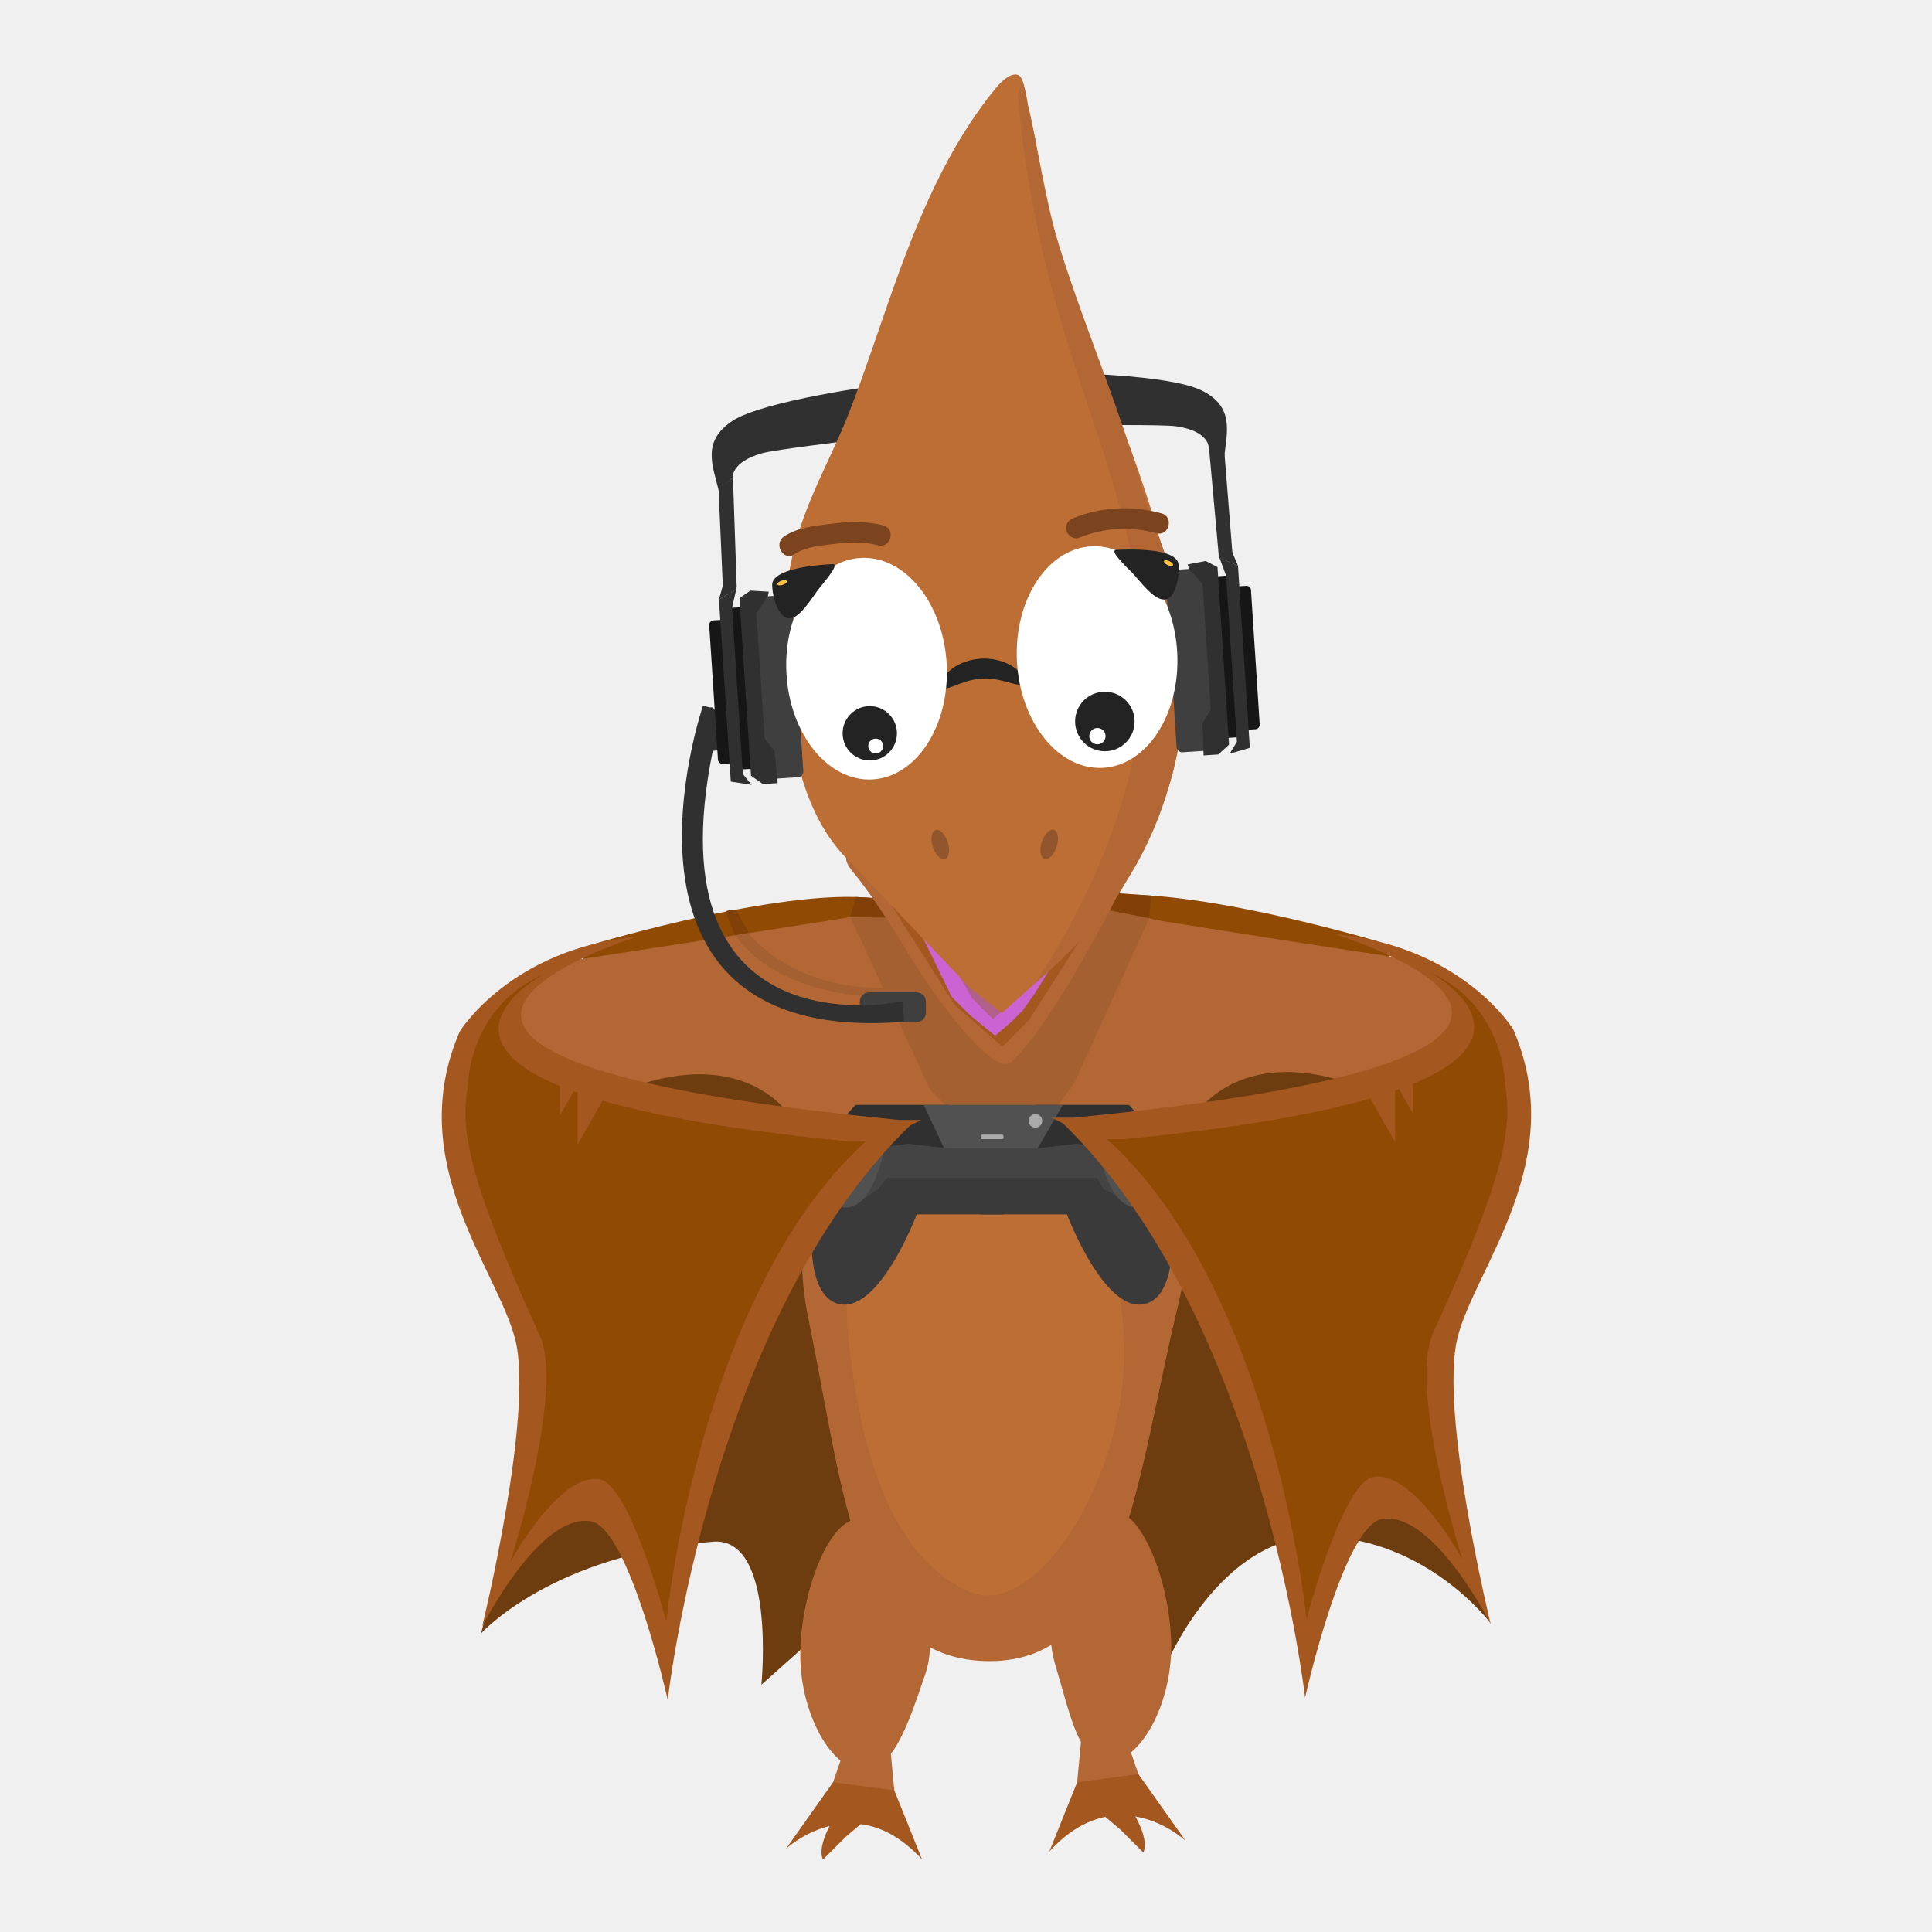
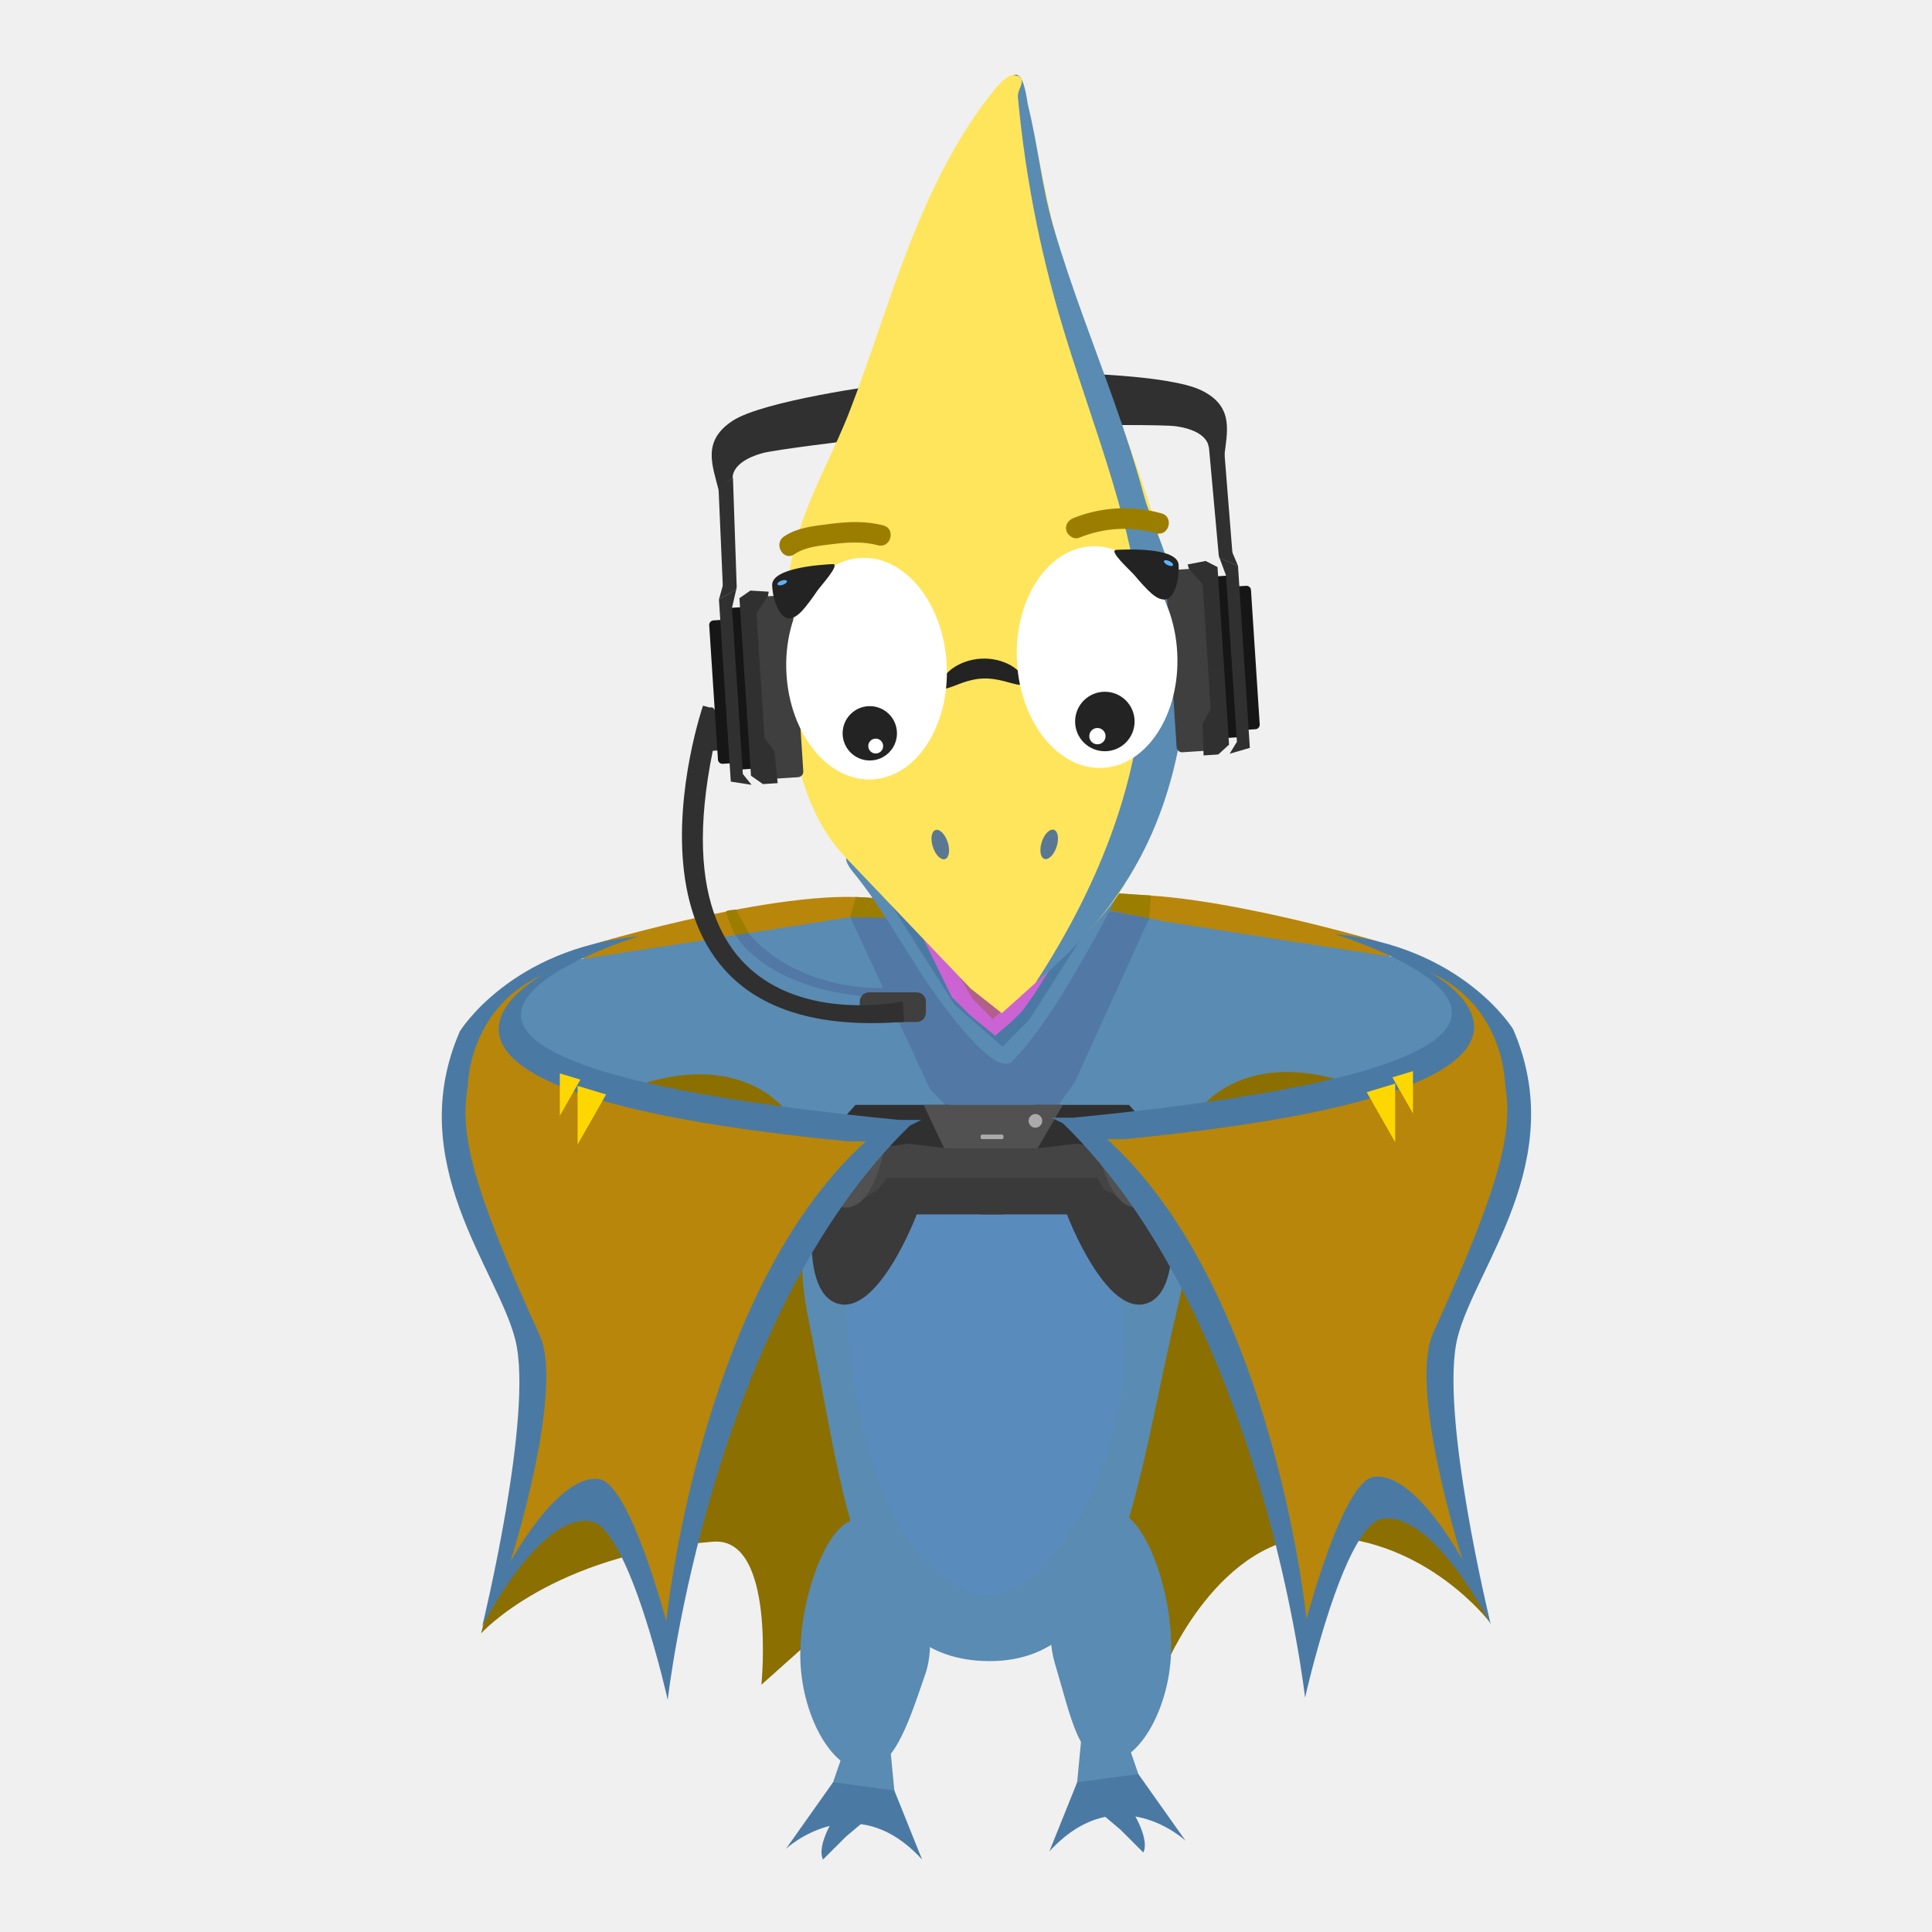
<svg xmlns="http://www.w3.org/2000/svg" viewBox="0 0 1280 1280">
  <defs>
-     <style>.cls-1{fill:#904a04;}.cls-2{fill:#b26734;}.cls-3{fill:#6d3c0f;}.cls-4{fill:#bd6e35;}.cls-5{fill:#a56032;}.cls-6{fill:#3a3a3a;}.cls-7{fill:#444;}.cls-8{fill:#515151;}.cls-9{fill:#303030;}.cls-10{fill:#aaa;}.cls-11{fill:#a4571f;}.cls-12{fill:#824009;}.cls-13{fill:#3f3f3f;}.cls-14{fill:#cb63d3;}.cls-15{fill:#b25f8c;}.cls-16{fill:#fff;}.cls-17{fill:#91562d;}.cls-18{fill:#232323;}.cls-19{fill:#161616;}.cls-20{fill:#7c441e;}.cls-21{fill:none;}.cls-22{fill:#ffc33e;}</style>
+     <style>.cls-1{fill:#B8860B;}.cls-2{fill:#5a8bb2;}.cls-3{fill:#8B6F00;}.cls-4{fill:#5a8bbd;}.cls-5{fill:#5278a5;}.cls-6{fill:#3a3a3a;}.cls-7{fill:#444;}.cls-8{fill:#515151;}.cls-9{fill:#303030;}.cls-10{fill:#aaa;}.cls-11{fill:#4a7aa4;}.cls-12{fill:#9B7E00;}.cls-13{fill:#3f3f3f;}.cls-14{fill:#cb63d3;}.cls-15{fill:#b25f8c;}.cls-16{fill:#fff;}.cls-17{fill:#5a7891;}.cls-18{fill:#232323;}.cls-19{fill:#161616;}.cls-20{fill:#9B7E00;}.cls-21{fill:none;}.cls-22{fill:#5ab4ff;}.cls-23{fill:#FFD700;}.cls-24{fill:#FFE55C;}</style>
  </defs>
  <g id="Layer_1" data-name="Layer 1">
    <path class="cls-1" d="M921.82,627.73s-2,9.07-2,10.58-52.4-4.53-52.4-4.53l2-16.63Z" />
    <path class="cls-1" d="M912.81,623.68s-133.07-39.78-190.5-29.2-20.22,41.57-20.22,41.57Z" />
    <path class="cls-1" d="M385.21,629.24s2,9.07,2,10.58,52.39-4.53,52.39-4.53l-2-16.63Z" />
    <path class="cls-1" d="M394.22,625.2S527.29,585.41,584.72,596s20.22,41.57,20.22,41.57Z" />
    <ellipse class="cls-2" cx="661.81" cy="721.44" rx="243.34" ry="123.94" />
    <path class="cls-2" d="M589.26,603.55,454.74,624.71,368,638l-23.38,24v42.51l4.43,52.9,73.33,26.45,57.09,3.78C462.74,617.52,589.26,603.55,589.26,603.55Z" />
    <path class="cls-3" d="M522.41,738.07s-27.2-42.32-98.24-19.65,39.3,42.32,39.3,42.32Z" />
    <path class="cls-3" d="M318.71,1082.18s47-52.34,153.74-60.78c41.82-3.3,32,94.78,32,94.78l71.24-63.61L715,1063.91l56.45,41.57s36.09-89.36,104.91-87.51,110.37,56.44,110.37,56.44l-87.43-276H393.23Z" />
    <path class="cls-2" d="M780.61,864.53c-28.25,116.39-35.37,236-124.87,236-89.31,0-95.6-107.1-120.18-226.8-22.46-109.4,48.38-182.41,120.18-182.41a131.4,131.4,0,0,1,65.58,18.13C766.57,735.84,798.71,790,780.61,864.53Z" />
    <path class="cls-4" d="M744.93,895.92c0,84.15-58.69,177.73-102.78,158.55-46.3-20.16-70.81-80-80-167.2-8.77-83.21,44.22-144.88,90.28-144.88S744.93,811.76,744.93,895.92Z" />
    <path class="cls-2" d="M717.77,602,852.29,623.2,939,636.44l23.38,24v42.51L958,755.82l-73.33,26.45-57.09,3.78C844.29,616,717.77,602,717.77,602Z" />
    <polygon class="cls-5" points="563.56 608.08 616.06 721.44 669 777 712 717 761.56 608.08 689.56 595.99 619.46 601.18 563.56 608.08" />
    <path class="cls-6" d="M773.17,783.34s13.81,71.11-13.4,80.18-52.9-58.95-52.9-58.95H649.44l-1.52-36.27,93.71-18.14Z" />
    <path class="cls-6" d="M541.09,783.34s-13.8,71.11,13.4,80.18,52.9-58.95,52.9-58.95h57.44l1.51-36.27-93.71-18.14Z" />
    <polygon class="cls-7" points="568.1 797.01 581.7 787.95 587.75 780.39 726.8 780.39 731.33 787.95 743.42 793.99 734.35 751.67 642.16 745.63 580.19 751.67 568.1 797.01" />
    <path class="cls-8" d="M772.48,760.11s7.55,32.49-15.12,39.26-30.26-40.1-30.26-40.1l16.66-4.58Z" />
    <path class="cls-8" d="M540.89,760.11S533.33,792.6,556,799.37s30.26-40.1,30.26-40.1l-16.66-4.58Z" />
    <polygon class="cls-9" points="686.19 732.02 747.96 732.02 773.65 760.74 746.45 762.25 713.19 757.72 687.5 760.74 686.19 732.02" />
    <polygon class="cls-9" points="628.55 732.02 566.78 732.02 541.09 760.74 568.3 762.25 601.55 757.72 627.24 760.74 628.55 732.02" />
    <polygon class="cls-8" points="687.5 760.74 625.53 760.74 611.93 732.02 704.13 732.02 687.5 760.74" />
    <circle class="cls-10" cx="685.99" cy="742.6" r="4.53" />
    <rect class="cls-10" x="649.71" y="751.67" width="15.11" height="3.02" rx="1" />
    <path class="cls-6" d="M559.56,793.1a79.75,79.75,0,0,0,9-27.76c.12-1-1.39-1-1.51,0a77.43,77.43,0,0,1-8.75,27c-.46.85.84,1.62,1.31.76Z" />
    <path class="cls-6" d="M754.31,792.34a77.41,77.41,0,0,1-8.74-27c-.13-1-1.64-1-1.51,0a79.33,79.33,0,0,0,9,27.76c.46.86,1.76.1,1.3-.76Z" />
    <path class="cls-11" d="M602.82,745.76c-132.25,128.47-160.43,380.45-160.43,380.45s-25.51-114.06-51-118.31c-34-5.67-71.95,69.74-71.95,69.74s34.32-140.44,22-189.87c-11.57-46.59-74.6-117.53-36.82-204.43,0,0,33.58-55,118.44-63,0,0-261.1,79.46,172.81,121.66h14.48Z" />
    <path class="cls-1" d="M567.57,761.87c-105.22,102.21-126.14,312.31-126.14,312.31s-23.94-90.75-44.23-94.13c-27.05-4.51-59.07,54.76-59.07,54.76s36.2-113.48,19.36-150.34C308.38,777,305.36,747.88,309.93,719.6c0,0,.08-51.55,49.69-73.86,0,0-142.7,76.88,202.53,110.46h11.39Z" />
    <path class="cls-3" d="M793.68,736.56s27.21-42.32,98.25-19.65-39.3,42.32-39.3,42.32Z" />
    <path class="cls-11" d="M704.21,744.24C836.46,872.72,864.64,1124.7,864.64,1124.7s25.51-114.07,51-118.32c34-5.66,72,69.75,72,69.75s-34.32-140.44-22-189.87c11.57-46.59,74.6-117.53,36.82-204.44,0,0-33.58-55-118.44-63,0,0,261.1,79.46-172.81,121.66H696.65Z" />
    <path class="cls-1" d="M739.46,760.36C844.68,862.57,865.6,1072.67,865.6,1072.67s23.93-90.75,44.22-94.14c27.06-4.51,59.08,54.77,59.08,54.77S932.69,919.82,949.53,883c49.12-107.52,52.14-136.59,47.57-164.87,0,0-.08-51.55-49.69-73.86,0,0,142.7,76.88-202.54,110.45H733.49Z" />
    <path class="cls-5" d="M487,619s21.91,42,107,42c4,0-8.89-6.4-8.89-6.4s-54.91,3.14-89.39-36.34C492,614,487,619,487,619Z" />
-     <polygon class="cls-11" points="382.68 719.43 382.68 758.27 401.54 725.13 382.68 719.43" />
-     <polygon class="cls-11" points="370.89 711.17 370.89 739.25 384.53 715.28 370.89 711.17" />
-     <polygon class="cls-11" points="924.35 717.92 924.35 756.76 905.49 723.62 924.35 717.92" />
-     <polygon class="cls-11" points="936.13 709.65 936.13 737.74 922.5 713.77 936.13 709.65" />
+     <polygon class="cls-23" points="382.68 719.43 382.68 758.27 401.54 725.13 382.68 719.43" />
+     <polygon class="cls-23" points="370.89 711.17 370.89 739.25 384.53 715.28 370.89 711.17" />
+     <polygon class="cls-23" points="924.35 717.92 924.35 756.76 905.49 723.62 924.35 717.92" />
+     <polygon class="cls-23" points="936.13 709.65 936.13 737.74 922.5 713.77 936.13 709.65" />
    <polygon class="cls-12" points="566.97 594.28 563.23 607.64 595.3 608.08 596.81 595.99 566.97 594.28" />
    <polygon class="cls-12" points="762.51 593.34 761.41 608.33 734.01 603.03 735.87 591.46 762.51 593.34" />
    <path class="cls-2" d="M613.09,1109c-12.68,37.21-21.62,63.4-41.79,63.4s-41.1-36.76-41.1-76.07,18.34-89.89,38.52-89.89S627.26,1067.41,613.09,1109Z" />
    <polygon class="cls-2" points="592.69 1188.11 550.72 1184.29 561.64 1152.63 589.21 1151.51 592.69 1188.11" />
    <path class="cls-11" d="M551.92,1180.8l40.58,5.38L610.91,1232c-45.11-49.36-90.21-7.08-90.21-7.08Z" />
    <path class="cls-11" d="M554.24,1201.83s-13.69,20.19-9,30.17l15.11-15.08,17.82-15.09Z" />
    <path class="cls-2" d="M698.85,1101.89c11.18,37.68,15.83,65.09,36,65.09s41.1-36.76,41.1-76.07S757.6,1001,737.43,1001,686.57,1060.49,698.85,1101.89Z" />
    <polygon class="cls-2" points="713.46 1182.72 755.42 1178.9 744.5 1147.24 716.94 1146.12 713.46 1182.72" />
    <path class="cls-11" d="M754.22,1175.41l-40.58,5.38-18.4,45.82c45.1-49.36,90.21-7.09,90.21-7.09Z" />
    <path class="cls-11" d="M748.5,1197.17s13.7,20.19,9,30.17l-15.12-15.09-17.82-15.08Z" />
    <rect class="cls-13" x="569.61" y="657.45" width="43.83" height="19.65" rx="6.17" />
    <path class="cls-9" d="M800.74,296.09s0-10.5-21.38-13.65c-8.72-1.29-59.12-.7-59.12-.7l-15.68-34.6s69.52.8,91.42,11.49S813,286,811,303.1" />
    <path class="cls-9" d="M485.42,316.6s-1.39-10.41,19.43-16.31c8.48-2.4,58.53-8.35,58.53-8.35L583.82,255s-78.21,10.41-98.54,23.84-13.3,29.32-9.12,46" />
    <path class="cls-2" d="M560.77,567.57c-1.3,4,4.4,10.16,6.51,12.81,16.61,20.85,29.62,44.28,44.26,66.55,6.38,9.71,46.93,69.27,59.36,56.05,21.16-22.5,36.75-50.25,52-77,16-28.08,30.2-57.4,39.11-88.55a8.31,8.31,0,0,0,.46-3.23c-1-8.41-37.28-9.1-44.15-10.15l-20.82-3.2c-1.88-.29-6.68-2-8.53-1.31l-97.35,36.15-19.31,7.17c-2.64,1-9.83,1.41-11.26,4.11A3.76,3.76,0,0,0,560.77,567.57Z" />
    <polygon class="cls-11" points="574.86 574.98 632.37 665.52 646.49 677.97 664.23 693.47 681.83 675.67 732.15 596.66 758.37 534.08 685.27 523.98 574.86 574.98" />
    <polyline class="cls-14" points="721.26 601.57 598.84 595.53 630.58 660.52 642.67 672.61 659.29 686.21 669.87 677.14 677.43 669.59 684.99 659.01" />
    <polygon class="cls-15" points="633.6 643.38 644.18 661.52 657.78 675.12 708.99 629.78 650.23 623.73 633.6 643.38" />
-     <path class="cls-4" d="M671.69,49.44c-4.64.63-9.72,6.23-12,9-32.3,39.35-51.93,87.41-68.9,135.4C581.58,219.94,573,246.3,563,272.17c-9.7,25.24-23.21,49-31.84,74.42-9.77,28.78-13.29,59.55-11.61,89.86,2.42,43.68,8.59,97.89,40.23,131.13,48.62,51.07,83.3,87.35,83.3,87.35l20.67,16.32,21.13-19S741.3,602.16,747.43,580s6.44-20.54,11.63-32.24,13.62-12.48,20-45.08c15.41-78.47-12.25-158.34-39.58-231.26-15.46-41.27-31.89-82.35-42.36-125.16-4.51-18.47-7.89-37.18-11.68-55.81-1.9-9.3-3.88-18.59-6.15-27.81-.8-3.23-1.12-11.16-4.6-12.78A5.4,5.4,0,0,0,671.69,49.44Z" />
+     <path class="cls-24" d="M671.69,49.44c-4.64.63-9.72,6.23-12,9-32.3,39.35-51.93,87.41-68.9,135.4C581.58,219.94,573,246.3,563,272.17c-9.7,25.24-23.21,49-31.84,74.42-9.77,28.78-13.29,59.55-11.61,89.86,2.42,43.68,8.59,97.89,40.23,131.13,48.62,51.07,83.3,87.35,83.3,87.35l20.67,16.32,21.13-19S741.3,602.16,747.43,580s6.44-20.54,11.63-32.24,13.62-12.48,20-45.08c15.41-78.47-12.25-158.34-39.58-231.26-15.46-41.27-31.89-82.35-42.36-125.16-4.51-18.47-7.89-37.18-11.68-55.81-1.9-9.3-3.88-18.59-6.15-27.81-.8-3.23-1.12-11.16-4.6-12.78A5.4,5.4,0,0,0,671.69,49.44Z" />
    <path class="cls-2" d="M675.74,50.6c3.58,4.67-1.86,8.25-1.34,13.89q.95,10.23,2.16,20.44,2.52,21.06,6.18,41.95a772.75,772.75,0,0,0,18.84,81.32c21.39,73.88,54.09,146.09,56,223,2,78.41-28.81,154.7-71.79,220.32,46-39.47,79.71-83.64,94.25-152.73,8.09-38.38,4.23-79.54-4.21-117.82-4.13-18.72-13.35-35.66-18.29-53.9-5.41-20-11.93-39.73-18.83-59.28-13.81-39.14-29.25-77.74-40.84-117.63-7.7-26.5-10.21-54.2-16.93-81-.45-1.76-2.47-22.71-9.26-19.26" />
    <path class="cls-16" d="M594.1,472.41c.74,11.43-7.13,21.25-17.59,21.93s-19.53-8-20.28-19.47,7.66-13.14,18.12-13.82S593.35,461,594.1,472.41Z" />
    <path class="cls-16" d="M760,462.52c.78,11.94-7.88,22.21-19.33,23s-21.37-8.33-22.14-20.26,8.4-14.1,19.86-14.84S759.21,450.59,760,462.52Z" />
    <ellipse class="cls-17" cx="622.99" cy="559.47" rx="5.17" ry="10.14" transform="translate(-142.84 220.9) rotate(-18.07)" />
    <ellipse class="cls-17" cx="695.17" cy="559.47" rx="10.14" ry="5.17" transform="translate(-52.38 1046.75) rotate(-71.93)" />
    <circle class="cls-18" cx="580.95" cy="482.63" r="7.67" />
    <circle class="cls-18" cx="735.18" cy="472.41" r="7.75" />
    <rect class="cls-13" x="775.83" y="376.94" width="27.21" height="120.91" rx="3.69" transform="translate(-26.73 52.17) rotate(-3.72)" />
    <rect class="cls-19" x="807.48" y="381.52" width="9.07" height="107.31" transform="translate(-26.53 53.63) rotate(-3.72)" />
    <rect class="cls-19" x="816.62" y="388.28" width="15.11" height="95.22" rx="3" transform="translate(-26.56 54.42) rotate(-3.72)" />
    <polygon class="cls-9" points="797.4 500.49 796.71 479.33 802.15 469.89 796.76 386.94 787.76 376.92 786.82 373.95 798.79 371.66 806.63 375.69 814.28 493.34 807.13 499.86 797.4 500.49" />
    <polygon class="cls-9" points="807.93 369.55 812.31 381.38 819.48 491.48 814.67 499.37 828.05 495.47 820.2 374.81 807.93 369.55" />
    <polygon class="cls-9" points="800.93 295.99 811.24 300.33 816.56 367.06 807.5 368.5 800.93 295.99" />
    <polygon class="cls-9" points="807.74 369.56 807.68 345.33 820.2 374.81 807.74 369.56" />
    <rect class="cls-9" x="466.97" y="474.71" width="10.58" height="22.67" rx="2.77" transform="translate(-30.55 31.68) rotate(-3.72)" />
    <path class="cls-9" d="M465.75,467.54S389.3,690.62,594.51,677.27L599,677l-.88-13.58S430.89,700,472.24,497.41c6.63-32.48-1.87-28.66-1.87-28.66Z" />
    <rect class="cls-13" x="501.33" y="394.8" width="27.21" height="120.91" rx="3.69" transform="translate(1058.33 876.12) rotate(176.28)" />
    <rect class="cls-19" x="487.73" y="402.31" width="9.07" height="107.31" transform="translate(1013.08 879.03) rotate(176.28)" />
    <rect class="cls-19" x="472.74" y="410.65" width="15.11" height="95.22" rx="3" transform="translate(989.32 884.38) rotate(176.28)" />
    <polygon class="cls-9" points="515.21 518.85 513.16 497.78 506.54 489.12 501.14 406.17 508.76 395.07 509.31 392 497.14 391.28 489.89 396.3 497.55 513.94 505.48 519.48 515.21 518.85" />
    <polygon class="cls-9" points="487.81 390.37 484.99 402.67 492.15 512.78 497.94 519.97 484.17 517.84 476.32 397.18 487.81 390.37" />
    <polygon class="cls-9" points="485.6 316.5 476.08 324.14 478.92 389.02 488.1 389.27 485.6 316.5" />
    <polygon class="cls-9" points="487.99 390.36 484.92 366.33 476.32 397.18 487.99 390.36" />
    <path class="cls-20" d="M526.29,367.2c7.4-5,17-5.67,25.6-6.74,10-1.22,20-1.81,29.79.8,8.46,2.26,12.08-10.86,3.61-13.12-11.6-3.09-23.42-2.58-35.22-1.05-10.48,1.36-21.66,2.26-30.65,8.36-7.2,4.89-.4,16.68,6.87,11.75Z" />
    <path class="cls-20" d="M714.85,356.31A78.59,78.59,0,0,1,766,353.26c8.44,2.36,12-10.76,3.61-13.12a90.81,90.81,0,0,0-58.36,3.06c-3.43,1.38-5.76,4.52-4.75,8.36.86,3.24,5,6.13,8.37,4.75Z" />
    <g id="Glasses">
      <path class="cls-18" d="M678.15,451.06c-.36-7-13-15.45-28-14.69s-26.76,10.41-26.41,17.43,12-3.51,27.08-4.26S678.5,458.09,678.15,451.06Z" />
      <ellipse class="cls-16" cx="574.11" cy="443.03" rx="53.17" ry="73.48" transform="translate(-21.53 29.39) rotate(-2.88)" />
      <ellipse class="cls-16" cx="726.85" cy="435.35" rx="53.17" ry="73.48" transform="translate(-20.95 37.06) rotate(-2.88)" />
      <path class="cls-21" d="M623.18,443.41l54.44-2.74" />
      <path class="cls-18" d="M541.67,391.16C533.46,403,528.51,409.42,523,409.7s-10.83-9.8-11.43-21.85,34.53-13.84,40.09-14.12S543.56,388.42,541.67,391.16Z" />
      <path class="cls-18" d="M751.2,380.62c9.35,11,14.92,16.85,20.48,16.57s9.79-10.83,9.19-22.88-35.75-10.31-41.31-10S749,378.09,751.2,380.62Z" />
    </g>
    <circle class="cls-18" cx="576.26" cy="485.84" r="18" />
    <circle class="cls-18" cx="731.99" cy="478.01" r="19.71" />
    <circle class="cls-16" cx="580.18" cy="494.28" r="4.93" />
    <circle class="cls-16" cx="727.07" cy="487.72" r="5.4" />
    <ellipse class="cls-22" cx="518.2" cy="386.11" rx="3.29" ry="1.44" transform="translate(-98.95 194.44) rotate(-19.44)" />
    <ellipse class="cls-22" cx="774.2" cy="373.11" rx="1.44" ry="3.29" transform="translate(103.54 910.52) rotate(-64.44)" />
    <path class="cls-12" d="M487,619.64s-5.33-11.84-5.87-15.72c-.13-.92,6.55-1.26,6.55-1.26L496,618Z" />
  </g>
</svg>
